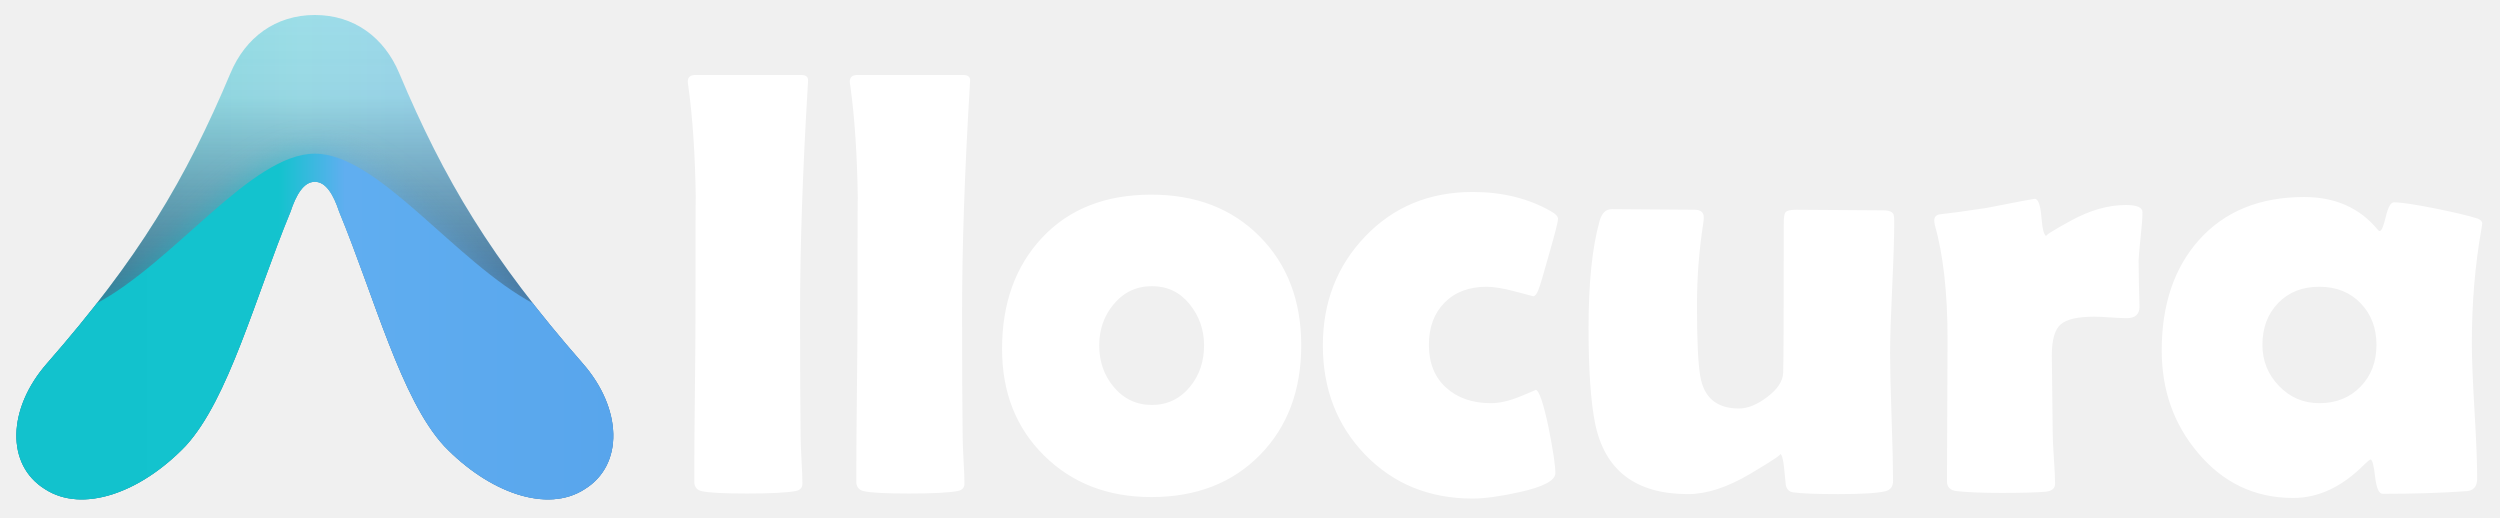
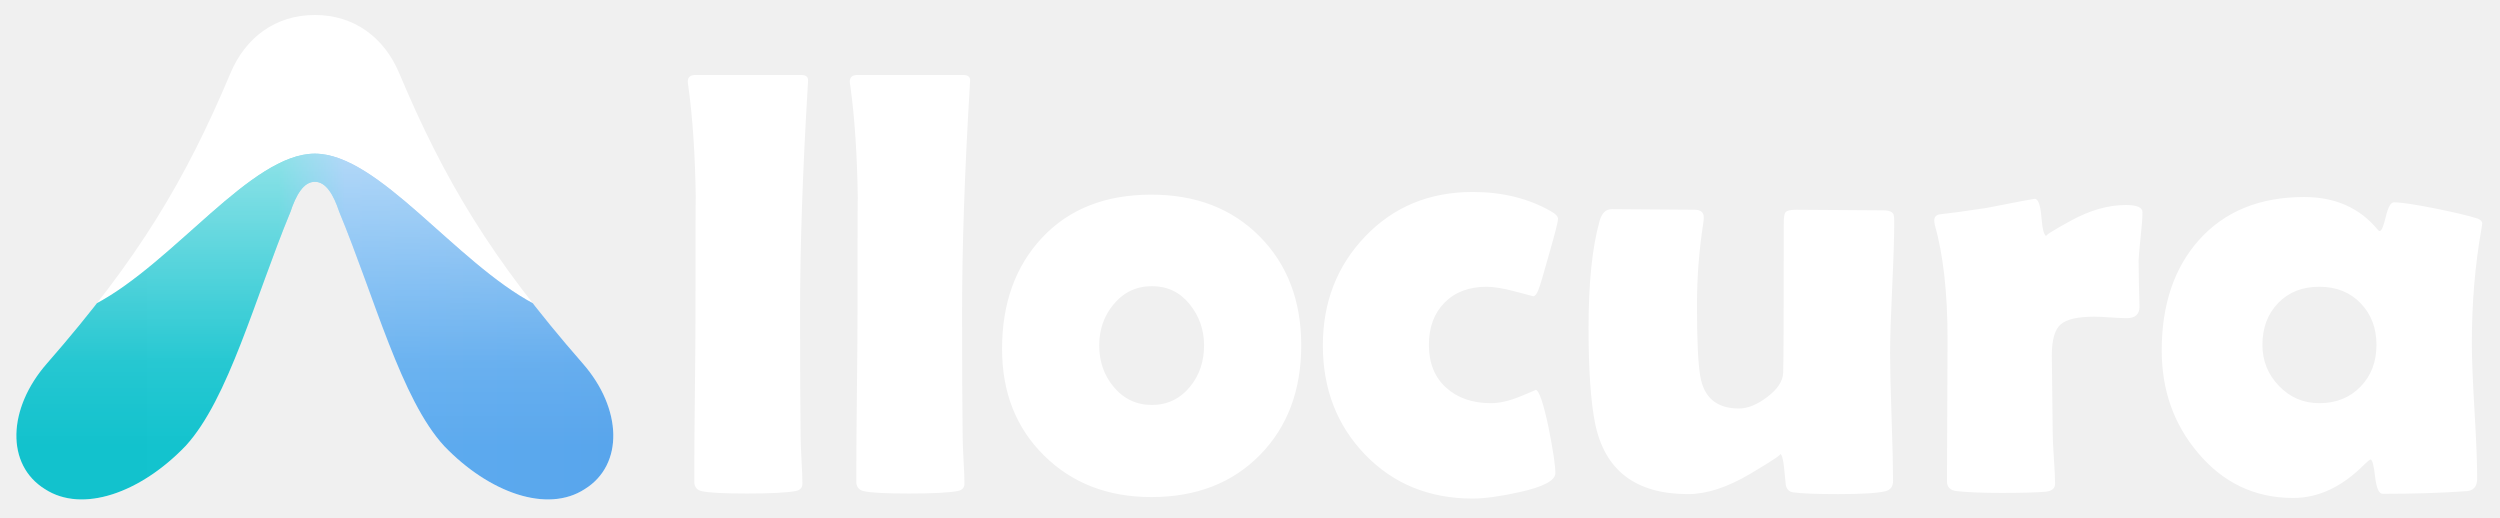
<svg xmlns="http://www.w3.org/2000/svg" viewBox="-8 -8 1334 276" role="img" aria-label="Allocura dark wordmark">
  <defs>
    <linearGradient id="navy" gradientUnits="userSpaceOnUse" x1="160" y1="0" x2="160" y2="160">
      <stop stop-color="#123C5C" />
-       <stop offset="1" stop-color="#1B5A75" />
+       <stop offset="1" stop-color="#0C3151" />
    </linearGradient>
    <linearGradient id="flow" gradientUnits="userSpaceOnUse" x1="0" y1="150" x2="320" y2="150">
      <stop stop-color="#12C2CD" />
      <stop offset="0.44" stop-color="#13C3CE" />
      <stop offset="0.55" stop-color="#60AEF0" />
      <stop offset="1" stop-color="#58A5EC" />
    </linearGradient>
-     <linearGradient id="darkCap" gradientUnits="userSpaceOnUse" x1="0" y1="80" x2="320" y2="80">
-       <stop stop-color="#83D8DB" />
-       <stop offset="0.48" stop-color="#9DDEE8" />
-       <stop offset="1" stop-color="#9BCDF0" />
-     </linearGradient>
-     <linearGradient id="darkDepth" gradientUnits="userSpaceOnUse" x1="160" y1="0" x2="160" y2="154">
-       <stop stop-color="#153D65" stop-opacity="0" />
-       <stop offset="0.28" stop-color="#153D65" stop-opacity="0.04" />
-       <stop offset="0.62" stop-color="#153D65" stop-opacity="0.36" />
-       <stop offset="1" stop-color="#153D65" stop-opacity="0.68" />
-     </linearGradient>
    <path id="silhouette" d="M160 0       C139 0 123 12 115 31       C91 88 66 130 17 186       C-4 210 -5 240 16 253       C36 266 67 255 91 230       C114 205 128 151 147 105       C150 96 154 89 160 89       C166 89 170 96 173 105       C192 151 206 205 229 230       C253 255 284 266 304 253       C325 240 324 210 303 186       C254 130 229 88 205 31       C197 12 181 0 160 0Z" />
    <clipPath id="outline">
      <use href="#silhouette" />
    </clipPath>
-     <filter id="edgeTint" x="-25%" y="-25%" width="150%" height="150%" color-interpolation-filters="sRGB">
-       <feGaussianBlur stdDeviation="8" />
-     </filter>
+     <linearGradient id="streamLift" gradientUnits="userSpaceOnUse" x1="160" y1="74" x2="160" y2="230">
+       <stop stop-color="#FFFFFF" stop-opacity="0.52" />
+       <stop offset="0.34" stop-color="#FFFFFF" stop-opacity="0.31" />
+       <stop offset="0.72" stop-color="#FFFFFF" stop-opacity="0.08" />
+       <stop offset="1" stop-color="#FFFFFF" stop-opacity="0" />
+     </linearGradient>
  </defs>
-   <use href="#silhouette" fill="url(#darkCap)" />
-   <use href="#silhouette" fill="url(#darkDepth)" />
-   <path clip-path="url(#outline)" filter="url(#edgeTint)" opacity="0.55" d="M43.016 154.168     C85 132 126 74 160 74     C194 74 235 132 276.984 154.168     L370 180V300H-50V180Z" fill="url(#flow)" />
-   <path clip-path="url(#outline)" d="M43.016 154.168     C85 132 126 74 160 74     C194 74 235 132 276.984 154.168     L370 180V300H-50V180Z" fill="url(#flow)" />
+   <use href="#silhouette" fill="#FFFFFF" />
+   <path clip-path="url(#outline)" fill="url(#flow)" d="M43.016 154.168     C85 132 126 74 160 74     C194 74 235 132 276.984 154.168     L370 180V300H-50V180Z" />
+   <path clip-path="url(#outline)" fill="url(#streamLift)" d="M43.016 154.168     C85 132 126 74 160 74     C194 74 235 132 276.984 154.168     L370 180V300H-50V180Z" />
  <path d="M65.772 187.207 C65.772 213.867 65.869 234.326 66.064 248.584 C66.064 250.83 66.211 254.688 66.504 260.156 C66.797 265.137 66.943 268.994 66.943 271.728 C66.943 273.779 65.723 275 63.281 275.391 C58.887 276.172 50.977 276.562 39.551 276.562 C27.832 276.562 20.361 276.172 17.139 275.391 C14.99 274.902 13.77 273.584 13.477 271.435 C13.477 271.143 13.477 269.043 13.477 265.137 C13.477 256.445 13.574 243.433 13.77 226.099 C13.965 208.765 14.062 195.801 14.062 187.207 C14.062 146.191 14.111 127.49 14.209 131.103 C13.916 109.522 12.695 90.918 10.547 75.293 C10.352 74.219 10.254 73.389 10.254 72.803 C10.254 70.654 11.523 69.58 14.062 69.58 L66.357 69.58 C68.799 69.58 69.922 70.606 69.727 72.656 L69.58 75.293 C67.041 117.481 65.772 154.785 65.772 187.207 Z M145.898 187.207 C145.898 213.867 145.996 234.326 146.191 248.584 C146.191 250.83 146.338 254.688 146.631 260.156 C146.924 265.137 147.07 268.994 147.07 271.728 C147.07 273.779 145.85 275 143.408 275.391 C139.014 276.172 131.103 276.562 119.678 276.562 C107.959 276.562 100.488 276.172 97.266 275.391 C95.117 274.902 93.897 273.584 93.603 271.435 C93.603 271.143 93.603 269.043 93.603 265.137 C93.603 256.445 93.701 243.433 93.897 226.099 C94.092 208.765 94.189 195.801 94.189 187.207 C94.189 146.191 94.238 127.49 94.336 131.103 C94.043 109.522 92.822 90.918 90.674 75.293 C90.478 74.219 90.381 73.389 90.381 72.803 C90.381 70.654 91.65 69.58 94.189 69.58 L146.484 69.58 C148.926 69.58 150.049 70.606 149.853 72.656 L149.707 75.293 C147.168 117.481 145.898 154.785 145.898 187.207 Z M313.623 203.32 C313.623 225.586 306.812 243.652 293.188 257.519 C279.565 271.387 261.67 278.32 239.502 278.32 C218.018 278.32 200.342 271.484 186.475 257.812 C172.607 244.141 165.674 226.562 165.674 205.078 C165.674 182.422 172.315 164.038 185.596 149.927 C198.877 135.815 216.846 128.76 239.502 128.76 C261.572 128.76 279.443 135.669 293.115 149.487 C306.787 163.306 313.623 181.25 313.623 203.32 Z M265.576 203.32 C265.576 195.606 263.184 188.794 258.398 182.886 C253.613 176.977 247.412 174.023 239.795 174.023 C232.08 174.023 225.732 177.051 220.752 183.106 C216.065 188.769 213.721 195.508 213.721 203.32 C213.721 211.231 216.065 218.018 220.752 223.682 C225.732 229.736 232.08 232.764 239.795 232.764 C247.412 232.764 253.711 229.736 258.691 223.682 C263.281 218.018 265.576 211.231 265.576 203.32 Z M428.32 179.004 C428.223 179.004 425.269 178.223 419.458 176.66 C413.647 175.098 408.935 174.316 405.322 174.316 C396.631 174.316 389.697 176.929 384.522 182.153 C379.346 187.378 376.758 194.336 376.758 203.027 C376.758 212.012 379.59 219.067 385.254 224.194 C390.918 229.321 398.291 231.885 407.373 231.885 C411.67 231.885 416.504 230.786 421.875 228.589 C427.246 226.392 429.785 225.293 429.492 225.293 C431.152 225.293 433.301 231.494 435.938 243.897 C438.184 255.225 439.307 262.744 439.307 266.455 C439.307 270.166 433.252 273.34 421.143 275.977 C411.768 278.027 404.199 279.053 398.438 279.053 C376.953 279.053 359.228 271.826 345.264 257.373 C331.299 242.92 324.316 224.902 324.316 203.32 C324.316 181.934 331.323 163.94 345.337 149.341 C359.351 134.741 377.051 127.441 398.438 127.441 C412.988 127.441 425.781 130.566 436.816 136.816 C439.355 138.184 440.625 139.502 440.625 140.772 C440.625 142.041 439.16 147.803 436.231 158.057 C433.496 167.92 431.714 173.877 430.884 175.928 C430.054 177.978 429.199 179.004 428.32 179.004 Z M606.885 142.236 C606.885 149.463 606.543 160.303 605.859 174.756 C605.176 189.209 604.834 200.049 604.834 207.275 C604.834 214.307 605.078 224.853 605.566 238.916 C606.055 252.978 606.299 263.477 606.299 270.41 C606.299 273.047 605.078 274.707 602.637 275.391 C598.926 276.367 591.064 276.856 579.053 276.856 C568.408 276.856 560.986 276.562 556.787 275.977 C554.932 275.684 553.76 274.512 553.271 272.461 C552.979 269.531 552.686 266.602 552.393 263.672 C551.904 259.18 551.221 256.934 550.342 256.934 C551.709 256.934 546.777 260.254 535.547 266.894 C524.316 273.535 514.111 276.856 504.932 276.856 C479.053 276.856 463.721 265.185 458.935 241.846 C456.787 231.006 455.713 215.283 455.713 194.678 C455.713 172.412 457.519 154.834 461.133 141.943 C462.207 137.94 464.209 135.938 467.139 135.938 C471.631 135.938 478.467 135.986 487.647 136.084 C496.826 136.182 503.662 136.231 508.154 136.231 C511.182 136.231 512.695 137.5 512.695 140.039 C512.695 140.723 512.598 141.748 512.402 143.115 C510.352 156.397 509.326 169.873 509.326 183.545 C509.326 200.537 509.863 212.158 510.938 218.408 C512.695 229.15 519.092 234.522 530.127 234.522 C534.424 234.522 539.087 232.617 544.116 228.809 C549.145 225 551.758 221.045 551.953 216.943 C552.148 213.33 552.246 188.818 552.246 143.408 C552.246 140.185 552.49 138.281 552.979 137.695 C553.564 136.719 555.322 136.231 558.252 136.231 C563.037 136.231 570.239 136.279 579.858 136.377 C589.477 136.475 596.68 136.523 601.465 136.523 C604.394 136.523 606.104 137.256 606.592 138.721 C606.787 139.502 606.885 140.674 606.885 142.236 Z M728.174 184.131 C728.174 187.94 726.074 189.844 721.875 189.844 C720.019 189.844 717.309 189.722 713.745 189.477 C710.181 189.233 707.519 189.111 705.762 189.111 C697.656 189.111 692.139 190.381 689.209 192.92 C686.279 195.459 684.814 200.586 684.814 208.301 C684.814 212.5 684.888 218.872 685.034 227.417 C685.181 235.962 685.254 242.334 685.254 246.533 C685.254 249.365 685.449 253.589 685.84 259.204 C686.23 264.819 686.426 268.994 686.426 271.728 C686.426 274.072 684.814 275.391 681.592 275.684 C676.904 276.074 669.727 276.269 660.059 276.269 C650.781 276.269 643.359 275.976 637.793 275.391 C634.57 275 632.959 273.389 632.959 270.557 C632.959 262.744 633.008 251.05 633.106 235.474 C633.203 219.898 633.252 208.203 633.252 200.391 C633.252 177.441 631.152 158.545 626.953 143.701 C626.758 142.822 626.66 142.09 626.66 141.504 C626.66 140.039 627.393 139.062 628.857 138.574 C634.229 137.988 642.09 136.914 652.441 135.352 C667.871 132.324 675.83 130.81 676.318 130.81 C678.076 130.81 679.199 133.887 679.688 140.039 C680.176 146.191 681.055 149.268 682.324 149.268 C680.957 149.268 684.961 146.704 694.336 141.577 C703.711 136.45 712.744 133.887 721.436 133.887 C726.904 133.887 729.639 135.059 729.639 137.402 C729.639 140.234 729.346 144.238 728.76 149.414 C728.174 154.981 727.832 158.984 727.734 161.426 C727.734 164.258 727.783 168.018 727.881 172.705 C728.076 178.467 728.174 182.275 728.174 184.131 Z M892.529 202.148 C892.529 209.668 892.969 220.85 893.848 235.693 C894.727 250.537 895.166 261.67 895.166 269.092 C895.166 272.998 893.457 275.098 890.039 275.391 C877.93 276.269 864.062 276.709 848.438 276.709 C846.582 276.709 845.337 273.901 844.702 268.286 C844.067 262.671 843.311 259.815 842.432 259.717 C841.65 260.107 840.625 260.938 839.356 262.207 C828.418 273.242 816.699 278.76 804.199 278.76 C785.156 278.76 769.385 271.24 756.885 256.201 C745.068 242.139 739.16 225.342 739.16 205.81 C739.16 183.252 745.264 165.088 757.471 151.318 C770.166 137.06 787.549 129.932 809.619 129.932 C824.951 129.932 837.061 135.303 845.947 146.045 C846.338 146.533 846.68 146.777 846.973 146.777 C847.852 146.777 848.852 144.409 849.976 139.673 C851.099 134.936 852.441 132.568 854.004 132.568 C857.617 132.568 864.502 133.594 874.658 135.644 C884.326 137.598 891.26 139.258 895.459 140.625 C896.924 141.211 897.656 141.992 897.656 142.969 C897.656 143.359 897.51 144.385 897.217 146.045 C894.092 163.721 892.529 182.422 892.529 202.148 Z M845.361 203.027 C845.361 194.727 842.749 187.866 837.524 182.446 C832.3 177.026 825.488 174.316 817.09 174.316 C808.691 174.316 801.904 177.002 796.729 182.373 C791.553 187.744 788.965 194.629 788.965 203.027 C788.965 210.938 791.699 217.725 797.168 223.389 C802.637 229.053 809.277 231.885 817.09 231.885 C825.391 231.885 832.178 229.175 837.451 223.755 C842.725 218.335 845.361 211.426 845.361 203.027 Z" transform="translate(347.937 -43.07) scale(1.079)" fill="#FFFFFF" fill-rule="evenodd" />
</svg>
